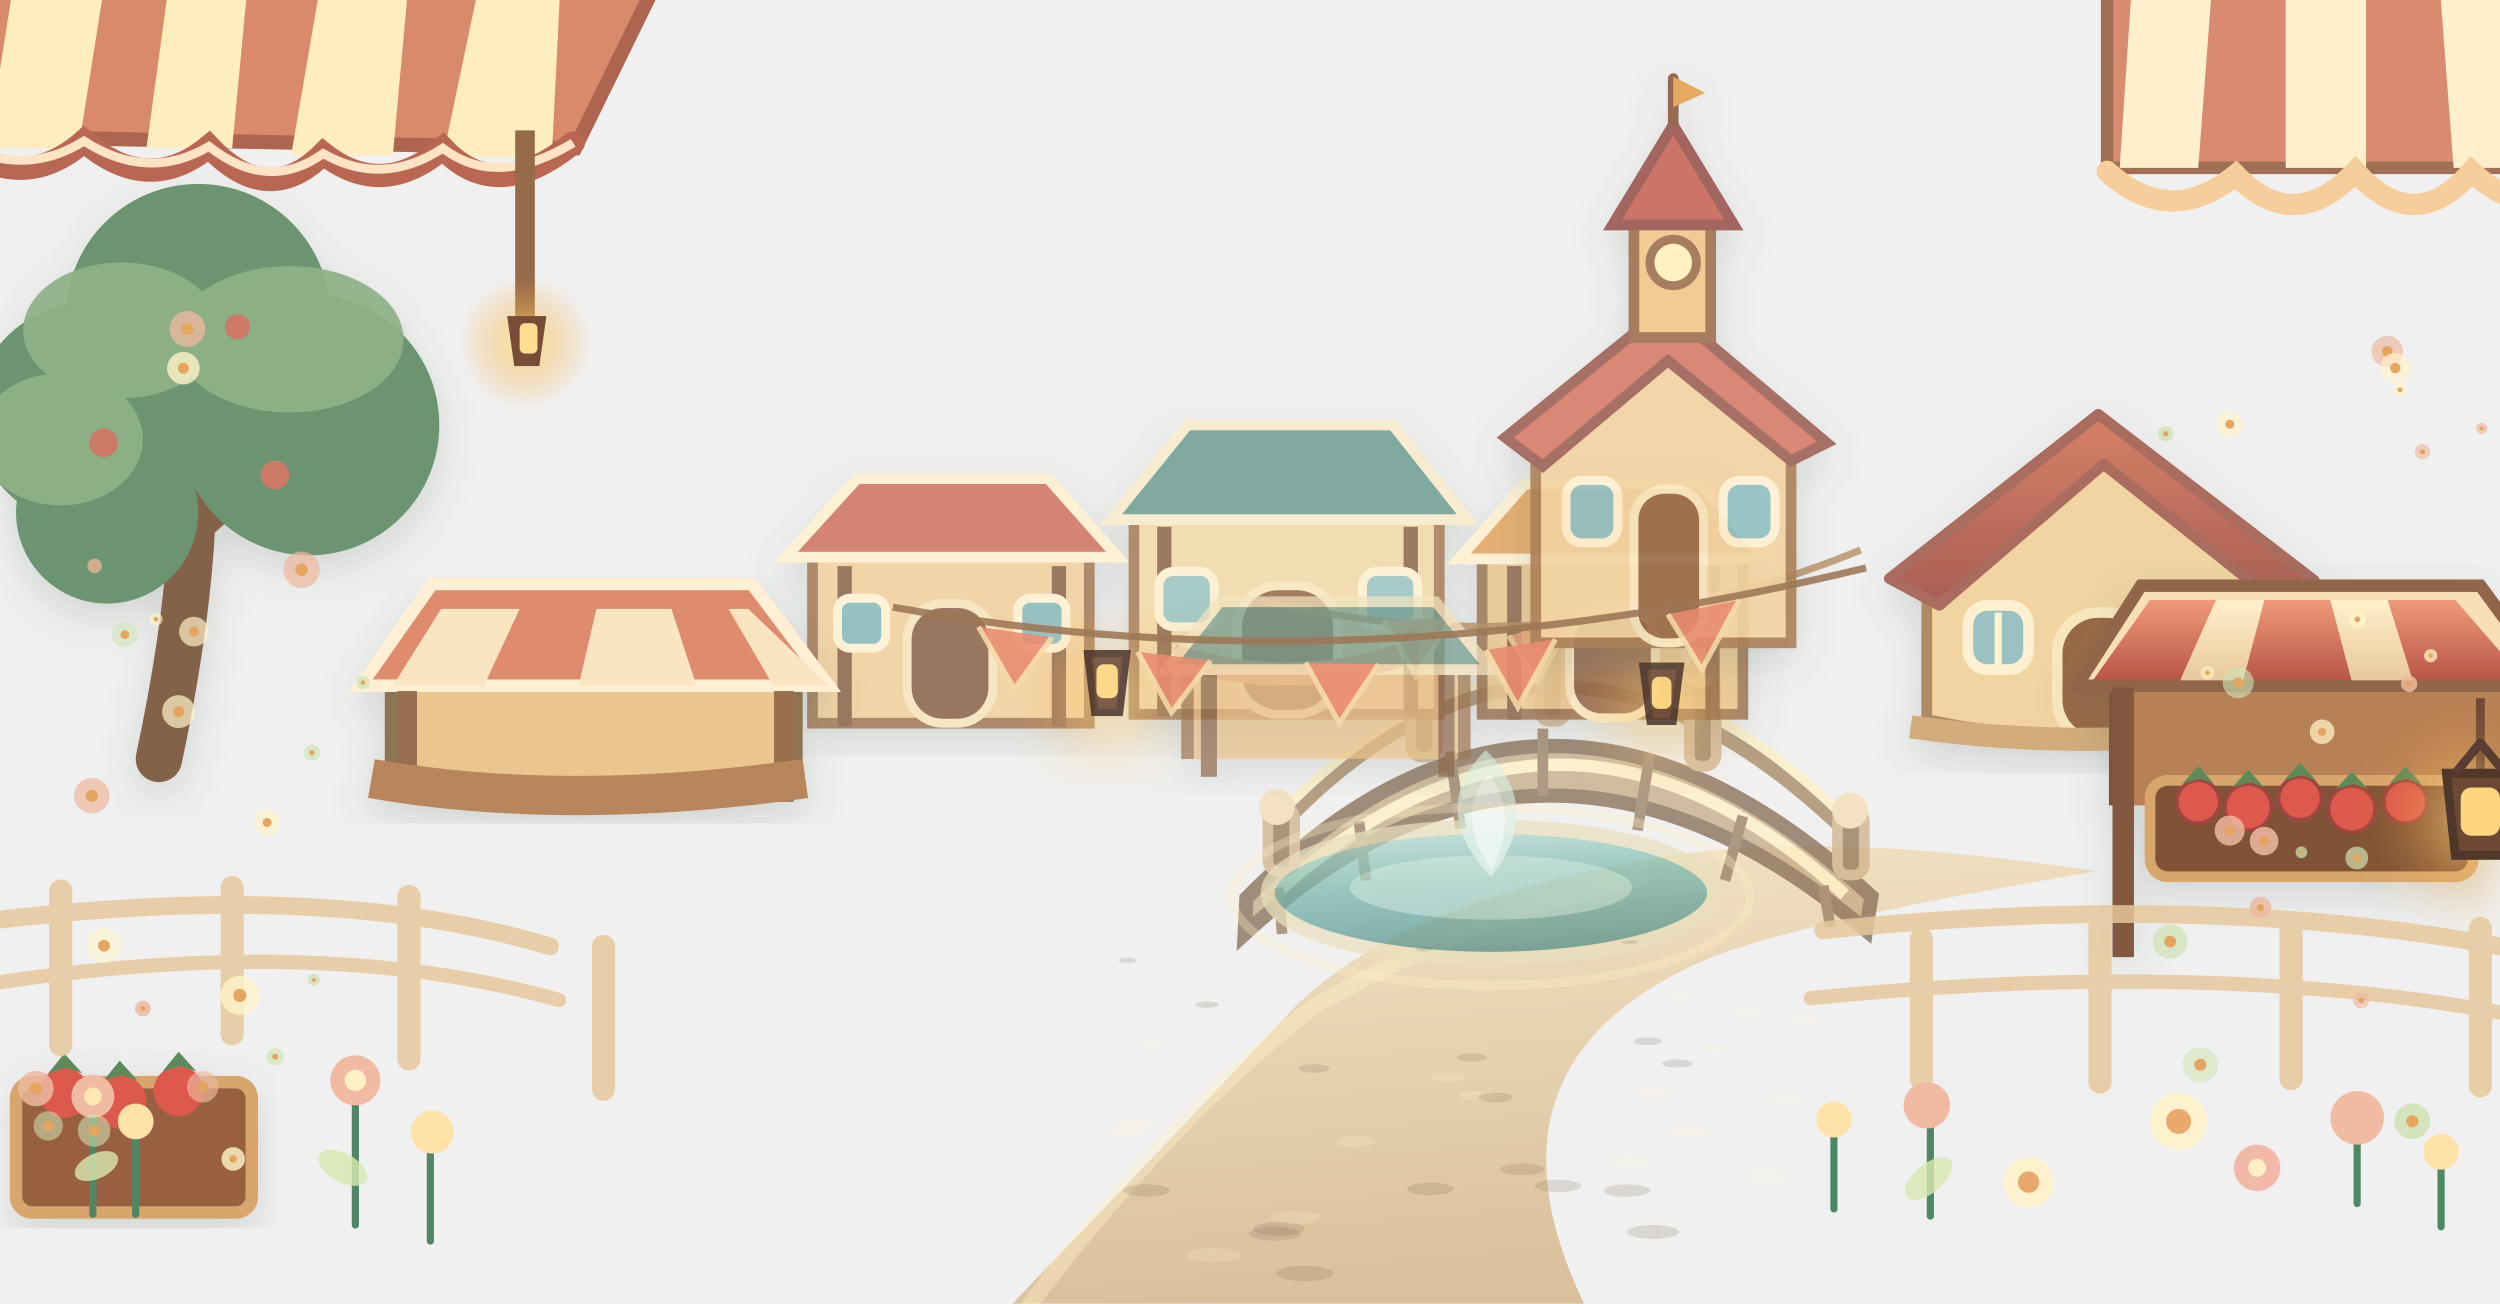
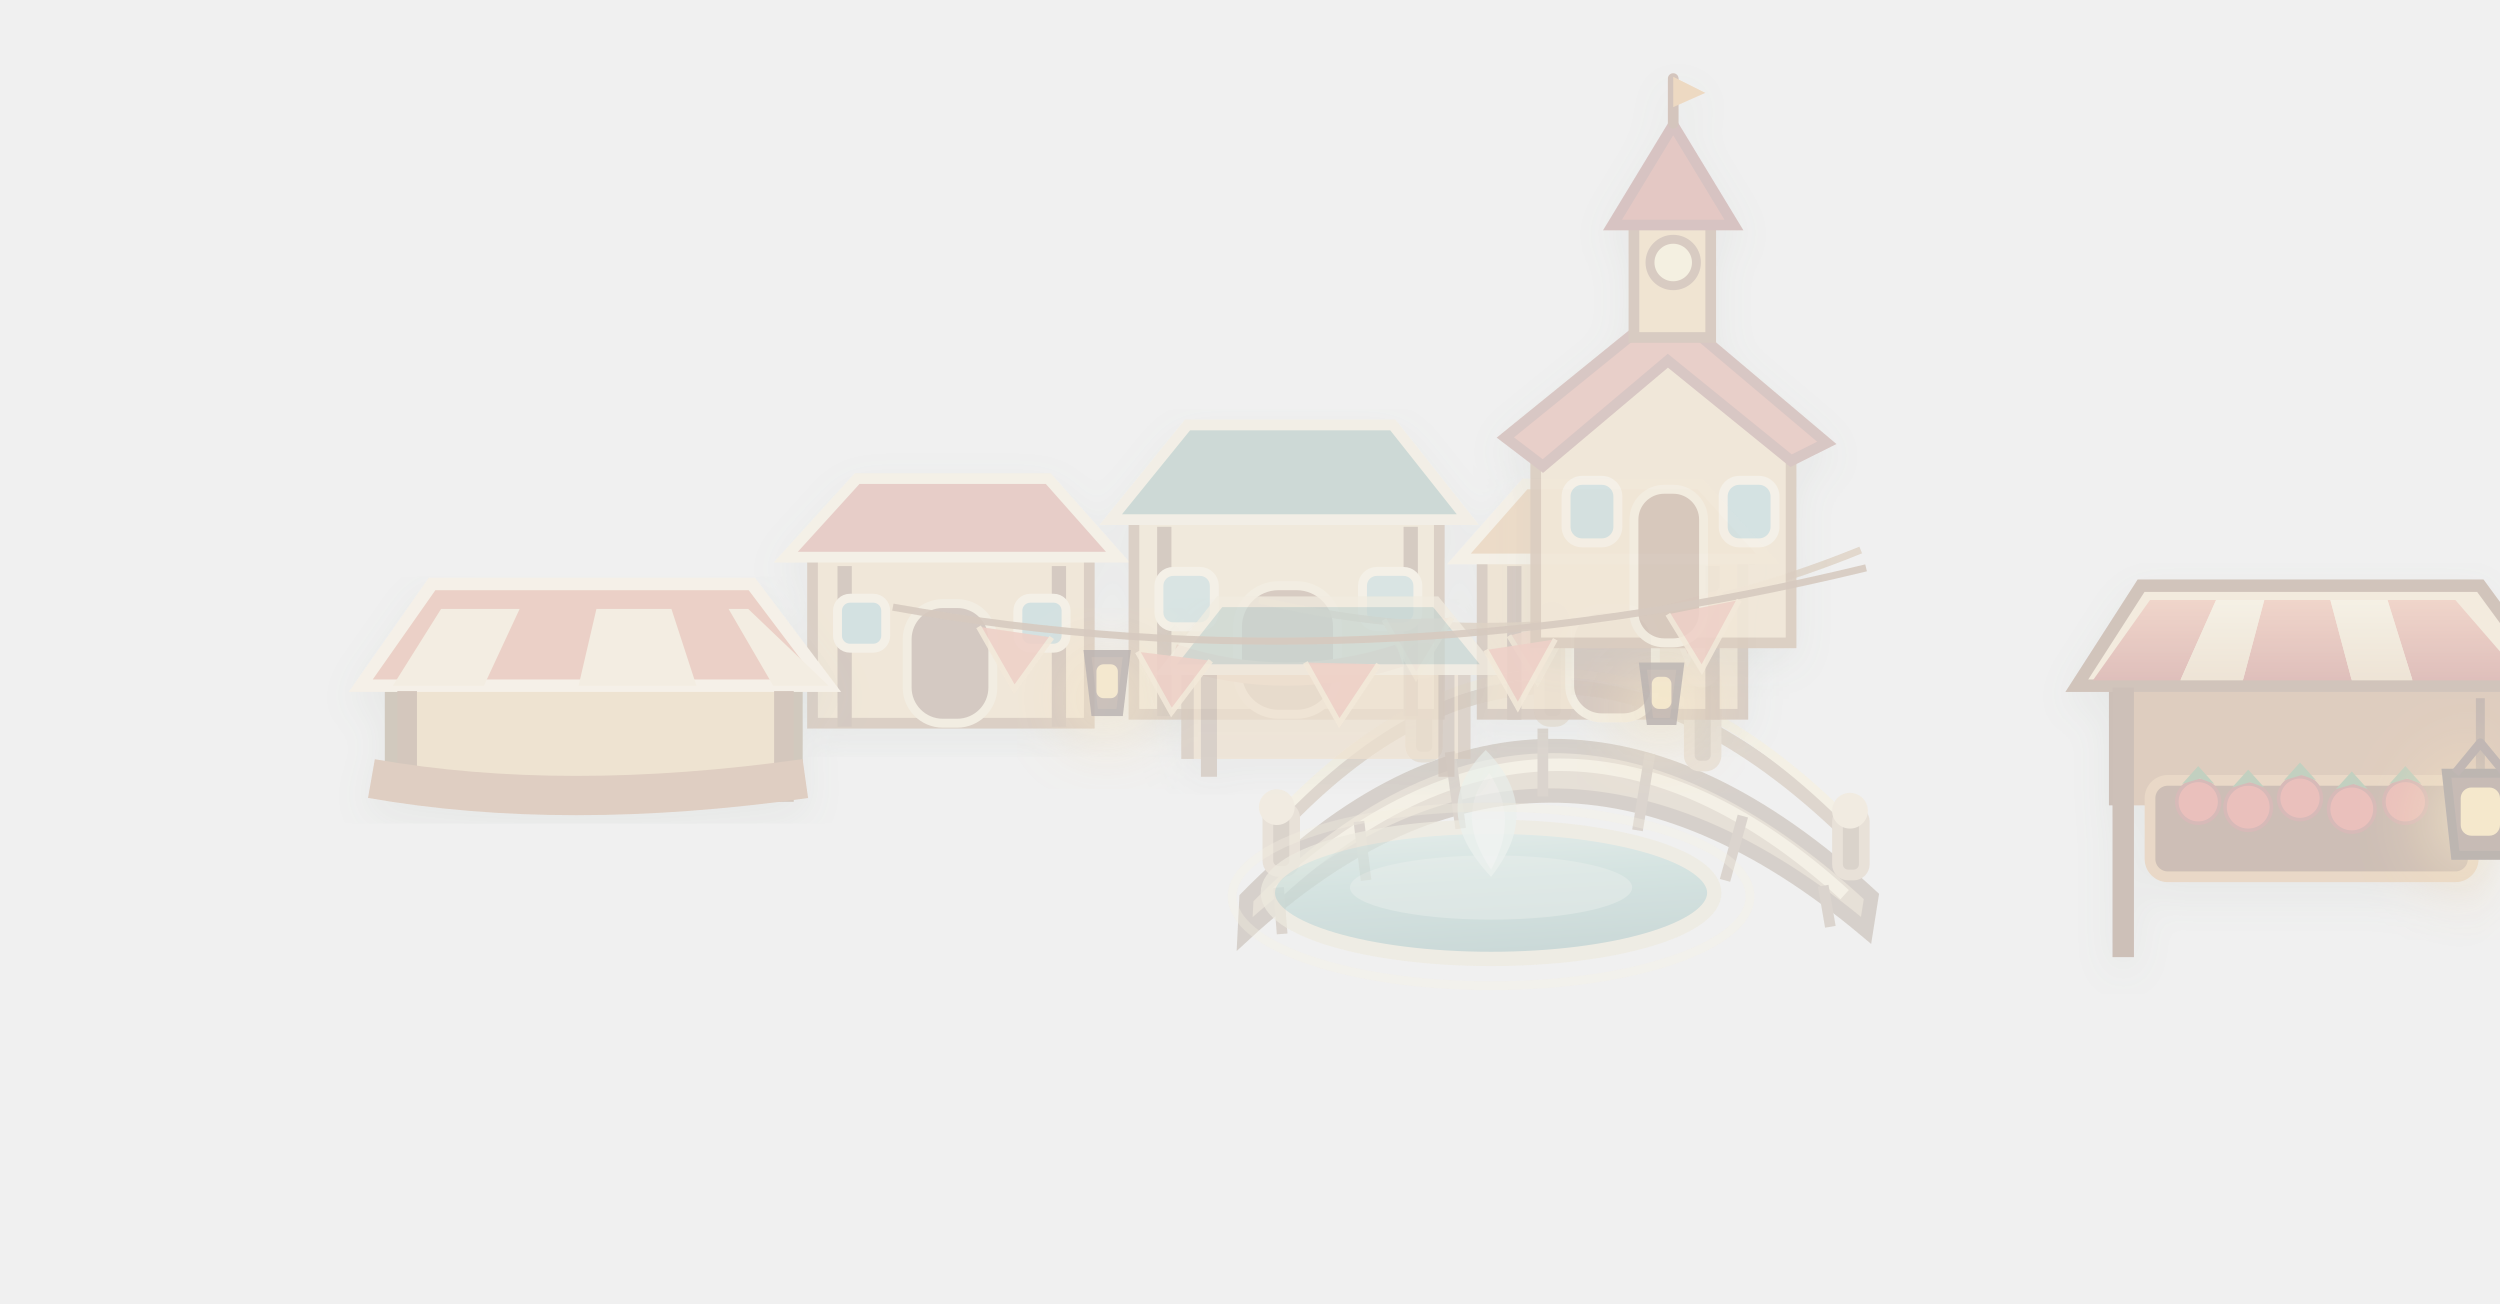
<svg xmlns="http://www.w3.org/2000/svg" viewBox="0 0 1400 730" role="img" data-scene-layer="market-overlay" aria-label="Lysere Tallenga-marked med bro, blomster, handelsboder og dybde">
  <defs>
    <linearGradient id="sky" x2=".2" y2="1">
      <stop stop-color="#86bddb" />
      <stop offset=".48" stop-color="#f6e8c9" />
      <stop offset="1" stop-color="#f5d4aa" />
    </linearGradient>
    <radialGradient id="sun">
      <stop stop-color="#fffaf0" stop-opacity=".94" />
      <stop offset=".37" stop-color="#fff2cf" stop-opacity=".65" />
      <stop offset="1" stop-color="#f7eac7" stop-opacity="0" />
    </radialGradient>
    <linearGradient id="hill1" x2=".6" y2="1">
      <stop stop-color="#a2bc96" />
      <stop offset="1" stop-color="#719c7c" />
    </linearGradient>
    <linearGradient id="hill2" x2=".9" y2="1">
      <stop stop-color="#94b18b" />
      <stop offset="1" stop-color="#638f78" />
    </linearGradient>
    <linearGradient id="grass" x2=".1" y2="1">
      <stop stop-color="#94bb85" />
      <stop offset=".5" stop-color="#75a078" />
      <stop offset="1" stop-color="#4f806e" />
    </linearGradient>
    <linearGradient id="path" x2=".2" y2="1">
      <stop stop-color="#f4ddae" />
      <stop offset="1" stop-color="#cda46b" />
    </linearGradient>
    <linearGradient id="roof" x2="0" y2="1">
      <stop stop-color="#d58167" />
      <stop offset="1" stop-color="#a95e53" />
    </linearGradient>
    <linearGradient id="wood" x2="0" y2="1">
      <stop stop-color="#d5ac74" />
      <stop offset="1" stop-color="#9e734b" />
    </linearGradient>
    <filter id="watercolor">
      <feGaussianBlur stdDeviation="3" />
    </filter>
    <filter id="shade">
      <feDropShadow dx="0" dy="8" stdDeviation="11" flood-color="#536b5b" flood-opacity=".20" />
    </filter>
    <pattern id="brush" width="110" height="93" patternUnits="userSpaceOnUse">
      <path d="M9 33l18-5 M71 61l16-9 M13 81l11 2 M96 18l9 3" stroke="#f9efd3" stroke-opacity=".20" stroke-linecap="round" stroke-width="4" />
    </pattern>
    <linearGradient id="awningRed" x2="0" y2="1">
      <stop stop-color="#ef9a78" />
      <stop offset="1" stop-color="#b95549" />
    </linearGradient>
    <linearGradient id="awningCream" x2="0" y2="1">
      <stop stop-color="#fff0cc" />
      <stop offset="1" stop-color="#e8c89c" />
    </linearGradient>
    <radialGradient id="lampGlow">
      <stop stop-color="#fff2a9" stop-opacity=".95" />
      <stop offset=".45" stop-color="#f9bd56" stop-opacity=".42" />
      <stop offset="1" stop-color="#f4a13a" stop-opacity="0" />
    </radialGradient>
    <linearGradient id="water" x2=".2" y2="1">
      <stop stop-color="#bfe2d6" />
      <stop offset=".48" stop-color="#78b7ad" />
      <stop offset="1" stop-color="#4f8d88" />
    </linearGradient>
    <filter id="softGlow">
      <feGaussianBlur stdDeviation="14" />
    </filter>
    <radialGradient id="premiumSun">
      <stop stop-color="#fff3c0" stop-opacity=".75" />
      <stop offset=".47" stop-color="#ffe5b2" stop-opacity=".22" />
      <stop offset="1" stop-color="#fce1b6" stop-opacity="0" />
    </radialGradient>
  </defs>
-   <path d="M567 730Q672 621 725 564Q784 506 919 482Q1014 463 1174 488Q1022 513 961 535Q821 592 887 730Z" fill="url(#path)" opacity=".64" />
-   <path d="M577 730Q654 628 735 564Q826 512 918 492" fill="none" stroke="#fff0c9" stroke-opacity=".4" stroke-width="9" stroke-linecap="round" />
-   <g transform="translate(715 331)" opacity=".76" aria-hidden="true">
-     <path d="M-17 172Q150 2 333 171L330 190Q149 38-18 192Z" fill="#c7ac87" stroke="#866d55" stroke-width="8" />
-     <path d="M0 169Q158 25 318 170" fill="none" stroke="#fff0c5" stroke-width="7" />
-     <path d="M1 166L3 192M46 129L50 162M97 90L103 133M149 77L149 115M209 91L202 134M261 126L251 162M306 165L310 188" stroke="#987e62" stroke-width="6" />
-     <path d="M0 134Q150 -27 318 134" fill="none" stroke="#a68663" stroke-width="8" />
-     <path d="M0 127Q154 -35 318 127" fill="none" stroke="#fff0c2" stroke-width="5" />
-     <g stroke="#d0b18d" stroke-width="6" fill="#967858">
-       <rect x="-5" y="121" width="15" height="36" rx="6" />
-       <rect x="75" y="40" width="15" height="53" rx="6" />
-       <rect x="147" y="16" width="15" height="57" rx="6" />
-       <rect x="231" y="45" width="15" height="53" rx="6" />
-       <rect x="314" y="123" width="15" height="36" rx="6" />
+   <g id="market-overlay-art" opacity=".32" aria-hidden="true" pointer-events="none">
+     <g transform="translate(715 331)" opacity=".76" aria-hidden="true">
+       <path d="M-17 172Q150 2 333 171L330 190Q149 38-18 192Z" fill="#c7ac87" stroke="#866d55" stroke-width="8" />
+       <path d="M0 169Q158 25 318 170" fill="none" stroke="#fff0c5" stroke-width="7" />
+       <path d="M1 166L3 192M46 129L50 162M97 90L103 133M149 77L149 115M209 91L202 134M261 126L251 162M306 165L310 188" stroke="#987e62" stroke-width="6" />
+       <path d="M0 134Q150 -27 318 134" fill="none" stroke="#a68663" stroke-width="8" />
+       <path d="M0 127Q154 -35 318 127" fill="none" stroke="#fff0c2" stroke-width="5" />
+       <g stroke="#d0b18d" stroke-width="6" fill="#967858">
+         <rect x="-5" y="121" width="15" height="36" rx="6" />
+         <rect x="75" y="40" width="15" height="53" rx="6" />
+         <rect x="147" y="16" width="15" height="57" rx="6" />
+         <rect x="231" y="45" width="15" height="53" rx="6" />
+         <rect x="314" y="123" width="15" height="36" rx="6" />
+       </g>
+       <g fill="#f5ddb3">
+         <circle cy="121" r="10" />
+         <circle cx="82" cy="39" r="10" />
+         <circle cx="154" cy="16" r="10" />
+         <circle cx="238" cy="44" r="10" />
+         <circle cx="321" cy="123" r="10" />
+       </g>
    </g>
-     <g fill="#f5ddb3">
-       <circle cy="121" r="10" />
-       <circle cx="82" cy="39" r="10" />
-       <circle cx="154" cy="16" r="10" />
-       <circle cx="238" cy="44" r="10" />
-       <circle cx="321" cy="123" r="10" />
+     <g opacity=".86" filter="url(#shade)">
+       <g transform="translate(455 250)">
+         <path d="M0 155V58H155V155Z" fill="#f1d09b" stroke="#a37855" stroke-width="6" />
+         <path d="M-15 62L25 18H132L171 62Z" fill="#cf735f" stroke="#fff0cf" stroke-width="6" />
+         <path d="M18 67v90m120-90v90" stroke="#8d6548" stroke-width="8" />
+         <rect x="53" y="88" width="48" height="67" rx="20" fill="#8a6348" stroke="#f7e5bd" stroke-width="5" />
+         <rect x="14" y="85" width="27" height="28" rx="7" fill="#88b9bc" stroke="#fff1d2" stroke-width="5" />
+         <rect x="115" y="85" width="27" height="28" rx="7" fill="#88b9bc" stroke="#fff1d2" stroke-width="5" />
+       </g>
+       <g transform="translate(635 224)">
+         <path d="M0 176V63H171V176Z" fill="#f2d9a7" stroke="#a47c59" stroke-width="6" />
+         <path d="M-13 67L30 14H145L187 67Z" fill="#6f9e92" stroke="#f8ebcb" stroke-width="6" />
+         <path d="M17 71v106m138-106v106" stroke="#8d674a" stroke-width="8" />
+         <rect x="58" y="104" width="56" height="72" rx="23" fill="#966849" stroke="#f8e7bf" stroke-width="5" />
+         <rect x="14" y="96" width="31" height="31" rx="8" fill="#9bc5c2" stroke="#fff1d1" stroke-width="5" />
+         <rect x="128" y="96" width="31" height="31" rx="8" fill="#9bc5c2" stroke="#fff1d1" stroke-width="5" />
+         <path d="M22 143Q85 164 149 143" fill="none" stroke="#df9f75" stroke-width="13" />
+       </g>
+       <g transform="translate(830 255)">
+         <path d="M0 145V55H146V145Z" fill="#eac690" stroke="#9c7552" stroke-width="6" />
+         <path d="M-13 58L24 16H122L160 58Z" fill="#e2a55f" stroke="#fff0d0" stroke-width="6" />
+         <path d="M18 62v86m111-86v86" stroke="#8d6648" stroke-width="8" />
+         <rect x="49" y="86" width="48" height="61" rx="18" fill="#8e6347" stroke="#f7e5bd" stroke-width="5" />
+       </g>
+     </g>
+     <g opacity=".88">
+       <circle cx="620" cy="391" r="42" fill="url(#lampGlow)" filter="url(#softGlow)" />
+       <path d="M609 366h22l-4 33h-14Z" fill="#6d4935" stroke="#4f372c" stroke-width="4" />
+       <rect x="614" y="372" width="12" height="19" rx="4" fill="#ffd67d" />
+       <circle cx="930" cy="397" r="39" fill="url(#lampGlow)" filter="url(#softGlow)" />
+       <path d="M920 373h21l-4 31h-13Z" fill="#6d4935" stroke="#4f372c" stroke-width="4" />
+       <rect x="925" y="379" width="11" height="18" rx="4" fill="#ffd67d" />
+     </g>
+     <g transform="translate(795 310)" opacity=".82">
+       <path d="M-90 26Q80 66 247 -2" fill="none" stroke="#b79166" stroke-width="4" />
+       <path d="M-20 37l18 32 20-33M50 46l16 26 19-35M137 29l13 31 19-40" fill="#e6a57d" stroke="#f3d4a2" stroke-width="3" />
+     </g>
+     <g transform="translate(220 345)" filter="url(#shade)">
+       <path d="M0 95V35H225V95" fill="#eac68e" stroke="#8d7452" stroke-width="9" />
+       <path d="M-18 39L22 -18L201 -18L244 39Z" fill="#de8c6d" stroke="#fff0d5" stroke-width="7" />
+       <path d="M0 39L27 -4H71L51 39Z M104 39L114 -4H156L170 39Z M213 39L188 -4H199L244 39Z" fill="#fae5c2" />
+       <path d="M8 42v62m211-62v62" stroke="#986e50" stroke-width="11" />
+       <path d="M-12 91Q96 110 231 91" fill="none" stroke="#b9855d" stroke-width="22" />
+     </g>
+     <g transform="translate(860 105)" filter="url(#shade)" opacity=".9">
+       <path d="M0 255V135L74 84L143 137V255Z" fill="#f2d3a2" stroke="#aa8058" stroke-width="6" />
+       <path d="M-17 140L73 67L163 143L143 153L74 97L4 156Z" fill="#d67b68" stroke="#9f6257" stroke-width="6" />
+       <rect x="55" y="169" width="39" height="86" rx="17" fill="#986946" stroke="#f7e7c2" stroke-width="5" />
+       <rect x="17" y="164" width="29" height="35" rx="9" fill="#8ebfc1" stroke="#fff1d4" stroke-width="5" />
+       <rect x="105" y="164" width="29" height="35" rx="9" fill="#8ebfc1" stroke="#fff1d4" stroke-width="5" />
+       <path d="M55 84V18L77 -22L98 18V84Z" fill="#f0c789" stroke="#9e704f" stroke-width="6" />
+       <path d="M43 21L77 -35L111 21Z" fill="#c86659" stroke="#99554f" stroke-width="6" />
+       <circle cx="77" cy="42" r="13" fill="#fff1bd" stroke="#9e704f" stroke-width="5" />
+       <path d="M77 -36v-25" stroke="#8e5a41" stroke-width="6" stroke-linecap="round" />
+       <path d="M77 -62l18 9-18 8Z" fill="#e5a04f" />
+     </g>
+     <g transform="translate(665 345)" opacity=".72" filter="url(#shade)">
+       <path d="M0 80V28h155v52" fill="#e8bf89" stroke="#9b7551" stroke-width="7" />
+       <path d="M-12 30L18 -8h121l31 38Z" fill="#6f9a8d" stroke="#f3e2bd" stroke-width="6" />
+       <path d="M12 33v57m133-57v57" stroke="#8c6648" stroke-width="9" />
+     </g>
+     <g opacity=".72">
+       <ellipse cx="835" cy="500" rx="125" ry="37" fill="url(#water)" stroke="#e9dfbc" stroke-width="8" />
+       <ellipse cx="835" cy="497" rx="79" ry="18" fill="#d9eee2" opacity=".45" />
+       <path d="M835 491Q799 453 832 420Q865 453 835 491Z" fill="#d8f2e6" opacity=".82" />
+       <path d="M835 487Q814 456 834 433Q851 458 835 487Z" fill="#ffffff" opacity=".55" />
+       <ellipse cx="835" cy="502" rx="145" ry="50" fill="none" stroke="#fff0c6" stroke-width="5" opacity=".45" />
+     </g>
+     <g opacity=".88">
+       <path d="M500 340Q760 387 1045 318" fill="none" stroke="#9d7655" stroke-width="4" />
+       <path d="M548 351l20 35 21-29M637 365l19 34 22-29M731 371l19 34 22-33M832 364l18 32 21-38M934 344l19 31 21-39" fill="#e98b6f" stroke="#f7d8a8" stroke-width="3" />
+     </g>
+     <g transform="translate(1160 333)" filter="url(#shade)">
+       <path d="M26 118V42H246V118" fill="#b88155" stroke="#7d553d" stroke-width="10" />
+       <path d="M3 51L39 -5H229L270 51Z" fill="#f8dfb7" stroke="#8f664a" stroke-width="7" />
+       <path d="M12 48L44 3H81L61 48Z M96 48L108 3H145L157 48Z M191 48L177 3H215L254 48Z" fill="url(#awningRed)" />
+       <path d="M61 48L81 3H108L96 48Z M157 48L145 3H177L191 48Z" fill="url(#awningCream)" />
+       <path d="M29 52v151m218-151v151" stroke="#82583f" stroke-width="12" />
+       <rect x="44" y="104" width="181" height="54" rx="10" fill="#805337" stroke="#d8a56d" stroke-width="6" />
+       <g fill="#dd594d" stroke="#9f443f" stroke-width="2">
+         <circle cx="71" cy="116" r="12" />
+         <circle cx="99" cy="119" r="13" />
+         <circle cx="128" cy="114" r="12" />
+         <circle cx="157" cy="120" r="13" />
+         <circle cx="187" cy="116" r="12" />
+       </g>
+       <g fill="#5d8b58">
+         <path d="M62 106l9-10 9 10-8-3Z" />
+         <path d="M90 108l9-10 9 10-8-3Z" />
+         <path d="M119 104l9-10 9 10-8-3Z" />
+         <path d="M148 109l9-10 9 10-8-3Z" />
+         <path d="M178 106l9-10 9 10-8-3Z" />
+       </g>
+       <path d="M229 58v54" stroke="#6e4936" stroke-width="5" />
+       <circle cx="229" cy="126" r="56" fill="url(#lampGlow)" filter="url(#softGlow)" />
+       <path d="M210 100h38l-5 46h-28Z" fill="#6d4935" stroke="#4f372c" stroke-width="5" />
+       <rect x="218" y="108" width="22" height="27" rx="6" fill="#ffd67d" />
+       <path d="M215 100l14-17 14 17" fill="none" stroke="#5a3e30" stroke-width="5" stroke-linejoin="round" />
    </g>
  </g>
-   <g filter="url(#shade)">
-     <path d="M89 425Q117 294 104 213" stroke="#84624a" stroke-width="26" stroke-linecap="round" fill="none" />
-     <path d="M101 314Q53 280 41 244M109 298Q165 251 170 225" stroke="#84624a" stroke-width="15" stroke-linecap="round" fill="none" />
-     <g fill="#6c9470">
-       <circle cx="48" cy="232" r="62" />
-       <circle cx="111" cy="177" r="74" />
-       <circle cx="173" cy="238" r="73" />
-       <circle cx="60" cy="287" r="51" />
-     </g>
-     <g fill="#8fb187" opacity=".93">
-       <ellipse cx="68" cy="185" rx="55" ry="38" />
-       <ellipse cx="162" cy="190" rx="64" ry="41" />
-       <ellipse cx="34" cy="246" rx="46" ry="37" />
-     </g>
-     <g fill="#cc7966">
-       <circle cx="58" cy="248" r="8" />
-       <circle cx="154" cy="266" r="8" />
-       <circle cx="133" cy="183" r="7" />
-     </g>
-   </g>
-   <g filter="url(#shade)" transform="translate(1074 263)">
-     <path d="M5 140V50L104 -10L200 56V143Q113 162 5 140Z" fill="#f1d4a1" stroke="#ae8b62" stroke-width="6" />
-     <path d="M-16 61L101 -31L222 62L198 72L104 -3L12 76Z" fill="url(#roof)" stroke="#a96c5e" stroke-width="6" stroke-linejoin="round" />
-     <rect x="78" y="80" width="51" height="72" rx="23" fill="#986946" stroke="#f8e8c0" stroke-width="6" />
-     <rect x="28" y="76" width="34" height="36" rx="11" fill="#9bc1c2" stroke="#fff0d2" stroke-width="6" />
-     <rect x="147" y="76" width="34" height="36" rx="11" fill="#9bc1c2" stroke="#fff0d2" stroke-width="6" />
-     <path d="M45 80v32m119-32v32" stroke="#fff1cd" stroke-width="4" />
-     <path d="M-4 144Q98 159 211 142" fill="none" stroke="#d2ac7a" stroke-width="13" />
-   </g>
-   <g opacity=".86" filter="url(#shade)">
-     <g transform="translate(455 250)">
-       <path d="M0 155V58H155V155Z" fill="#f1d09b" stroke="#a37855" stroke-width="6" />
-       <path d="M-15 62L25 18H132L171 62Z" fill="#cf735f" stroke="#fff0cf" stroke-width="6" />
-       <path d="M18 67v90m120-90v90" stroke="#8d6548" stroke-width="8" />
-       <rect x="53" y="88" width="48" height="67" rx="20" fill="#8a6348" stroke="#f7e5bd" stroke-width="5" />
-       <rect x="14" y="85" width="27" height="28" rx="7" fill="#88b9bc" stroke="#fff1d2" stroke-width="5" />
-       <rect x="115" y="85" width="27" height="28" rx="7" fill="#88b9bc" stroke="#fff1d2" stroke-width="5" />
-     </g>
-     <g transform="translate(635 224)">
-       <path d="M0 176V63H171V176Z" fill="#f2d9a7" stroke="#a47c59" stroke-width="6" />
-       <path d="M-13 67L30 14H145L187 67Z" fill="#6f9e92" stroke="#f8ebcb" stroke-width="6" />
-       <path d="M17 71v106m138-106v106" stroke="#8d674a" stroke-width="8" />
-       <rect x="58" y="104" width="56" height="72" rx="23" fill="#966849" stroke="#f8e7bf" stroke-width="5" />
-       <rect x="14" y="96" width="31" height="31" rx="8" fill="#9bc5c2" stroke="#fff1d1" stroke-width="5" />
-       <rect x="128" y="96" width="31" height="31" rx="8" fill="#9bc5c2" stroke="#fff1d1" stroke-width="5" />
-       <path d="M22 143Q85 164 149 143" fill="none" stroke="#df9f75" stroke-width="13" />
-     </g>
-     <g transform="translate(830 255)">
-       <path d="M0 145V55H146V145Z" fill="#eac690" stroke="#9c7552" stroke-width="6" />
-       <path d="M-13 58L24 16H122L160 58Z" fill="#e2a55f" stroke="#fff0d0" stroke-width="6" />
-       <path d="M18 62v86m111-86v86" stroke="#8d6648" stroke-width="8" />
-       <rect x="49" y="86" width="48" height="61" rx="18" fill="#8e6347" stroke="#f7e5bd" stroke-width="5" />
-     </g>
-   </g>
-   <g opacity=".88">
-     <circle cx="620" cy="391" r="42" fill="url(#lampGlow)" filter="url(#softGlow)" />
-     <path d="M609 366h22l-4 33h-14Z" fill="#6d4935" stroke="#4f372c" stroke-width="4" />
-     <rect x="614" y="372" width="12" height="19" rx="4" fill="#ffd67d" />
-     <circle cx="930" cy="397" r="39" fill="url(#lampGlow)" filter="url(#softGlow)" />
-     <path d="M920 373h21l-4 31h-13Z" fill="#6d4935" stroke="#4f372c" stroke-width="4" />
-     <rect x="925" y="379" width="11" height="18" rx="4" fill="#ffd67d" />
-   </g>
-   <g transform="translate(795 310)" opacity=".82">
-     <path d="M-90 26Q80 66 247 -2" fill="none" stroke="#b79166" stroke-width="4" />
-     <path d="M-20 37l18 32 20-33M50 46l16 26 19-35M137 29l13 31 19-40" fill="#e6a57d" stroke="#f3d4a2" stroke-width="3" />
-   </g>
-   <g transform="translate(220 345)" filter="url(#shade)">
-     <path d="M0 95V35H225V95" fill="#eac68e" stroke="#8d7452" stroke-width="9" />
-     <path d="M-18 39L22 -18L201 -18L244 39Z" fill="#de8c6d" stroke="#fff0d5" stroke-width="7" />
-     <path d="M0 39L27 -4H71L51 39Z M104 39L114 -4H156L170 39Z M213 39L188 -4H199L244 39Z" fill="#fae5c2" />
-     <path d="M8 42v62m211-62v62" stroke="#986e50" stroke-width="11" />
-     <path d="M-12 91Q96 110 231 91" fill="none" stroke="#b9855d" stroke-width="22" />
-   </g>
-   <g transform="translate(860 105)" filter="url(#shade)" opacity=".9">
-     <path d="M0 255V135L74 84L143 137V255Z" fill="#f2d3a2" stroke="#aa8058" stroke-width="6" />
-     <path d="M-17 140L73 67L163 143L143 153L74 97L4 156Z" fill="#d67b68" stroke="#9f6257" stroke-width="6" />
-     <rect x="55" y="169" width="39" height="86" rx="17" fill="#986946" stroke="#f7e7c2" stroke-width="5" />
-     <rect x="17" y="164" width="29" height="35" rx="9" fill="#8ebfc1" stroke="#fff1d4" stroke-width="5" />
-     <rect x="105" y="164" width="29" height="35" rx="9" fill="#8ebfc1" stroke="#fff1d4" stroke-width="5" />
-     <path d="M55 84V18L77 -22L98 18V84Z" fill="#f0c789" stroke="#9e704f" stroke-width="6" />
-     <path d="M43 21L77 -35L111 21Z" fill="#c86659" stroke="#99554f" stroke-width="6" />
-     <circle cx="77" cy="42" r="13" fill="#fff1bd" stroke="#9e704f" stroke-width="5" />
-     <path d="M77 -36v-25" stroke="#8e5a41" stroke-width="6" stroke-linecap="round" />
-     <path d="M77 -62l18 9-18 8Z" fill="#e5a04f" />
-   </g>
-   <g transform="translate(665 345)" opacity=".72" filter="url(#shade)">
-     <path d="M0 80V28h155v52" fill="#e8bf89" stroke="#9b7551" stroke-width="7" />
-     <path d="M-12 30L18 -8h121l31 38Z" fill="#6f9a8d" stroke="#f3e2bd" stroke-width="6" />
-     <path d="M12 33v57m133-57v57" stroke="#8c6648" stroke-width="9" />
-   </g>
-   <g opacity=".72">
-     <ellipse cx="835" cy="500" rx="125" ry="37" fill="url(#water)" stroke="#e9dfbc" stroke-width="8" />
-     <ellipse cx="835" cy="497" rx="79" ry="18" fill="#d9eee2" opacity=".45" />
-     <path d="M835 491Q799 453 832 420Q865 453 835 491Z" fill="#d8f2e6" opacity=".82" />
-     <path d="M835 487Q814 456 834 433Q851 458 835 487Z" fill="#ffffff" opacity=".55" />
-     <ellipse cx="835" cy="502" rx="145" ry="50" fill="none" stroke="#fff0c6" stroke-width="5" opacity=".45" />
-   </g>
-   <g opacity=".88">
-     <path d="M500 340Q760 387 1045 318" fill="none" stroke="#9d7655" stroke-width="4" />
-     <path d="M548 351l20 35 21-29M637 365l19 34 22-29M731 371l19 34 22-33M832 364l18 32 21-38M934 344l19 31 21-39" fill="#e98b6f" stroke="#f7d8a8" stroke-width="3" />
-   </g>
-   <g transform="translate(1160 333)" filter="url(#shade)">
-     <path d="M26 118V42H246V118" fill="#b88155" stroke="#7d553d" stroke-width="10" />
-     <path d="M3 51L39 -5H229L270 51Z" fill="#f8dfb7" stroke="#8f664a" stroke-width="7" />
-     <path d="M12 48L44 3H81L61 48Z M96 48L108 3H145L157 48Z M191 48L177 3H215L254 48Z" fill="url(#awningRed)" />
-     <path d="M61 48L81 3H108L96 48Z M157 48L145 3H177L191 48Z" fill="url(#awningCream)" />
-     <path d="M29 52v151m218-151v151" stroke="#82583f" stroke-width="12" />
-     <rect x="44" y="104" width="181" height="54" rx="10" fill="#805337" stroke="#d8a56d" stroke-width="6" />
-     <g fill="#dd594d" stroke="#9f443f" stroke-width="2">
-       <circle cx="71" cy="116" r="12" />
-       <circle cx="99" cy="119" r="13" />
-       <circle cx="128" cy="114" r="12" />
-       <circle cx="157" cy="120" r="13" />
-       <circle cx="187" cy="116" r="12" />
-     </g>
-     <g fill="#5d8b58">
-       <path d="M62 106l9-10 9 10-8-3Z" />
-       <path d="M90 108l9-10 9 10-8-3Z" />
-       <path d="M119 104l9-10 9 10-8-3Z" />
-       <path d="M148 109l9-10 9 10-8-3Z" />
-       <path d="M178 106l9-10 9 10-8-3Z" />
-     </g>
-     <path d="M229 58v54" stroke="#6e4936" stroke-width="5" />
-     <circle cx="229" cy="126" r="56" fill="url(#lampGlow)" filter="url(#softGlow)" />
-     <path d="M210 100h38l-5 46h-28Z" fill="#6d4935" stroke="#4f372c" stroke-width="5" />
-     <rect x="218" y="108" width="22" height="27" rx="6" fill="#ffd67d" />
-     <path d="M215 100l14-17 14 17" fill="none" stroke="#5a3e30" stroke-width="5" stroke-linejoin="round" />
-   </g>
-   <g transform="translate(9 563)" filter="url(#shade)">
-     <rect x="0" y="43" width="132" height="73" rx="9" fill="#98603f" stroke="#d8a56d" stroke-width="7" />
-     <g fill="#dd594d">
-       <circle cx="27" cy="49" r="14" />
-       <circle cx="58" cy="54" r="15" />
-       <circle cx="91" cy="48" r="14" />
-     </g>
-     <g fill="#5c8a5a">
-       <path d="M18 38l9-11 10 11-9-3Z" />
-       <path d="M49 42l9-11 10 11-9-3Z" />
-       <path d="M82 37l9-11 10 11-9-3Z" />
-     </g>
-   </g>
-   <g opacity=".9">
-     <circle cx="1220" cy="628" r="16" fill="#fff1ca" />
-     <circle cx="1220" cy="628" r="7" fill="#e8a15d" />
-     <circle cx="1264" cy="654" r="13" fill="#f3b3a0" />
-     <circle cx="1264" cy="654" r="5" fill="#fff0bf" />
-     <circle cx="1136" cy="662" r="14" fill="#fff1ca" />
-     <circle cx="1136" cy="662" r="6" fill="#e8a15d" />
-   </g>
-   <g stroke="#e7c89a" fill="none" stroke-linecap="round" opacity=".83">
-     <path d="M0 515Q186 493 308 530M1021 521Q1233 499 1400 530" stroke-width="10" />
-     <path d="M0 550Q182 523 313 560M1014 559Q1233 537 1400 567" stroke-width="8" />
-     <path d="M34 499v86m96-88v82m99-77v91m109-63v80m738-84v78m100-88v90m107-87v85m106-84v88" stroke-width="13" />
-   </g>
-   <g stroke="#4d8764" stroke-width="4" stroke-linecap="round">
-     <path d="M52 680v-65m24 65v-50m123 56v-75m42 84v-57m786 39v-50m54 54v-60m239 53v-51m47 64v-42" />
-   </g>
-   <g fill="#f1baa3">
-     <circle cx="52" cy="614" r="12" />
-     <circle cx="52" cy="614" r="5" fill="#ffe7b0" />
-     <circle cx="199" cy="605" r="14" />
-     <circle cx="199" cy="605" r="6" fill="#fff0c6" />
-     <circle cx="1079" cy="619" r="13" />
-     <circle cx="1320" cy="626" r="15" />
-   </g>
-   <g fill="#ffe2a8">
-     <circle cx="76" cy="628" r="10" />
-     <circle cx="242" cy="634" r="12" />
-     <circle cx="1027" cy="627" r="10" />
-     <circle cx="1367" cy="645" r="10" />
-   </g>
-   <g fill="#dae8b2" opacity=".8">
-     <ellipse cx="54" cy="653" rx="13" ry="7" transform="rotate(-25 54 653)" />
-     <ellipse cx="192" cy="654" rx="15" ry="8" transform="rotate(29 192 654)" />
-     <ellipse cx="1080" cy="660" rx="16" ry="8" transform="rotate(-40 1080 660)" />
-   </g>
-   <g opacity=".94" pointer-events="none">
-     <path d="M-34 -15H370L322 83L-30 76Z" fill="#d88463" stroke="#a95c46" stroke-width="8" />
-     <path d="M8 -12H59L44 83H-7ZM95 -12H139L130 83H82ZM180 -12H229L220 87H163ZM269 -12H314L309 88H248Z" fill="#ffedbb" />
-     <path d="M-28 78Q12 110 47 79Q83 110 117 82Q150 117 181 86Q214 112 248 83Q278 115 321 80" fill="none" stroke="#b65f48" stroke-width="13" stroke-linecap="round" />
-     <path d="M-28 78Q12 101 47 79Q83 102 117 82Q150 108 181 86Q214 105 248 83Q278 106 321 80" fill="none" stroke="#ffe2c1" stroke-width="5" />
-     <path d="M294 73V203" stroke="#91633f" stroke-width="11" />
-     <circle cx="294" cy="192" r="37" fill="url(#lampGlow)" />
-     <path d="M284 177h22l-4 28h-14Z" fill="#70432c" />
-     <rect x="291" y="181" width="10" height="17" rx="3" fill="#ffdd89" />
-   </g>
-   <g transform="translate(1180 -13)" opacity=".9" pointer-events="none">
-     <path d="M0 0h290v107H0Z" fill="#d57f5f" stroke="#986044" stroke-width="7" />
-     <path d="M14 2h45L51 107H7ZM100 2h45v105h-45ZM186 2h45l8 105h-45ZM269 2h40v105h-40Z" fill="#fff0c9" />
-     <path d="M0 109Q35 141 72 111Q105 145 139 109Q172 146 204 109Q243 145 286 111" fill="none" stroke="#f6ca91" stroke-width="12" stroke-linecap="round" />
-   </g>
-   <g aria-hidden="true" pointer-events="none">
-     <circle cx="58.2" cy="529.6" r="9.7" fill="#fff4c8" opacity="0.58" />
-     <circle cx="58.2" cy="529.6" r="3.3" fill="#e6a55f" />
-     <circle cx="1336.9" cy="196.8" r="8.8" fill="#edb9a0" opacity="0.70" />
-     <circle cx="1336.9" cy="196.8" r="3.0" fill="#e6a55f" />
-     <circle cx="175.8" cy="548.7" r="3.3" fill="#cfe2b4" opacity="0.79" />
-     <circle cx="175.8" cy="548.7" r="1.1" fill="#e6a55f" />
-     <circle cx="1341.4" cy="206.1" r="8.5" fill="#fff4c8" opacity="0.63" />
-     <circle cx="1341.4" cy="206.1" r="2.9" fill="#e6a55f" />
-     <circle cx="113.5" cy="608.6" r="8.8" fill="#edb9a0" opacity="0.66" />
-     <circle cx="113.5" cy="608.6" r="3.0" fill="#e6a55f" />
-     <circle cx="1350.9" cy="627.9" r="10.0" fill="#cfe2b4" opacity="0.85" />
-     <circle cx="1350.9" cy="627.9" r="3.4" fill="#e6a55f" />
-     <circle cx="102.7" cy="206.2" r="9.1" fill="#fff4c8" opacity="0.79" />
-     <circle cx="102.7" cy="206.2" r="3.1" fill="#e6a55f" />
-     <circle cx="1248.6" cy="465.1" r="8.4" fill="#edb9a0" opacity="0.84" />
-     <circle cx="1248.6" cy="465.1" r="2.8" fill="#e6a55f" />
-     <circle cx="203.3" cy="382.3" r="3.7" fill="#cfe2b4" opacity="0.77" />
-     <circle cx="203.3" cy="382.3" r="1.3" fill="#e6a55f" />
-     <circle cx="1236.2" cy="376.8" r="3.9" fill="#fff4c8" opacity="0.60" />
-     <circle cx="1236.2" cy="376.8" r="1.3" fill="#e6a55f" />
-     <circle cx="20.1" cy="609.6" r="9.9" fill="#edb9a0" opacity="0.85" />
-     <circle cx="20.1" cy="609.6" r="3.4" fill="#e6a55f" />
-     <circle cx="1212.8" cy="242.9" r="4.4" fill="#cfe2b4" opacity="0.75" />
-     <circle cx="1212.8" cy="242.9" r="1.5" fill="#e6a55f" />
-     <circle cx="130.6" cy="649.0" r="6.6" fill="#fff4c8" opacity="0.81" />
-     <circle cx="130.6" cy="649.0" r="2.2" fill="#e6a55f" />
-     <circle cx="1356.6" cy="253.0" r="4.3" fill="#edb9a0" opacity="0.63" />
-     <circle cx="1356.6" cy="253.0" r="1.5" fill="#e6a55f" />
-     <circle cx="27.0" cy="630.5" r="8.2" fill="#cfe2b4" opacity="0.56" />
-     <circle cx="27.0" cy="630.5" r="2.8" fill="#e6a55f" />
-     <circle cx="1344.0" cy="218.3" r="4.0" fill="#fff4c8" opacity="0.67" />
-     <circle cx="1344.0" cy="218.3" r="1.4" fill="#e6a55f" />
-     <circle cx="168.9" cy="319.1" r="10.2" fill="#edb9a0" opacity="0.71" />
-     <circle cx="168.9" cy="319.1" r="3.5" fill="#e6a55f" />
-     <circle cx="1319.8" cy="480.5" r="6.4" fill="#cfe2b4" opacity="0.69" />
-     <circle cx="1319.8" cy="480.5" r="2.2" fill="#e6a55f" />
-     <circle cx="149.6" cy="460.6" r="7.3" fill="#fff4c8" opacity="0.69" />
-     <circle cx="149.6" cy="460.6" r="2.5" fill="#e6a55f" />
-     <circle cx="1322.2" cy="560.2" r="4.6" fill="#edb9a0" opacity="0.67" />
-     <circle cx="1322.2" cy="560.2" r="1.6" fill="#e6a55f" />
-     <circle cx="174.7" cy="421.5" r="4.6" fill="#cfe2b4" opacity="0.66" />
-     <circle cx="174.7" cy="421.5" r="1.5" fill="#e6a55f" />
-     <circle cx="1361.2" cy="367.2" r="3.7" fill="#fff4c8" opacity="0.74" />
-     <circle cx="1361.2" cy="367.2" r="1.2" fill="#e6a55f" />
-     <circle cx="53.0" cy="316.9" r="4.1" fill="#edb9a0" opacity="0.73" />
-     <circle cx="53.0" cy="316.9" r="1.4" fill="#e6a55f" />
-     <circle cx="1232.2" cy="596.3" r="9.9" fill="#cfe2b4" opacity="0.57" />
-     <circle cx="1232.2" cy="596.3" r="3.4" fill="#e6a55f" />
-     <circle cx="100.0" cy="398.5" r="9.2" fill="#fff4c8" opacity="0.71" />
-     <circle cx="100.0" cy="398.5" r="3.1" fill="#e6a55f" />
-     <circle cx="1349.1" cy="382.9" r="4.6" fill="#edb9a0" opacity="0.85" />
-     <circle cx="1349.1" cy="382.9" r="1.6" fill="#e6a55f" />
-     <circle cx="154.1" cy="591.7" r="4.9" fill="#cfe2b4" opacity="0.65" />
-     <circle cx="154.1" cy="591.7" r="1.7" fill="#e6a55f" />
-     <circle cx="1300.4" cy="409.8" r="6.9" fill="#fff4c8" opacity="0.73" />
-     <circle cx="1300.4" cy="409.8" r="2.3" fill="#e6a55f" />
-     <circle cx="104.9" cy="184.2" r="10.0" fill="#edb9a0" opacity="0.78" />
-     <circle cx="104.9" cy="184.2" r="3.4" fill="#e6a55f" />
-     <circle cx="1253.4" cy="382.3" r="8.7" fill="#cfe2b4" opacity="0.62" />
-     <circle cx="1253.4" cy="382.3" r="2.9" fill="#e6a55f" />
-     <circle cx="134.3" cy="557.4" r="10.9" fill="#fff4c8" opacity="0.80" />
-     <circle cx="134.3" cy="557.4" r="3.7" fill="#e6a55f" />
-     <circle cx="1265.9" cy="508.2" r="6.0" fill="#edb9a0" opacity="0.82" />
-     <circle cx="1265.9" cy="508.2" r="2.0" fill="#e6a55f" />
-     <circle cx="69.9" cy="355.4" r="7.2" fill="#cfe2b4" opacity="0.57" />
-     <circle cx="69.9" cy="355.4" r="2.4" fill="#e6a55f" />
-     <circle cx="1248.7" cy="237.6" r="7.3" fill="#fff4c8" opacity="0.56" />
-     <circle cx="1248.7" cy="237.6" r="2.5" fill="#e6a55f" />
-     <circle cx="51.4" cy="445.6" r="9.9" fill="#edb9a0" opacity="0.74" />
-     <circle cx="51.4" cy="445.6" r="3.4" fill="#e6a55f" />
-     <circle cx="1215.3" cy="527.3" r="9.7" fill="#cfe2b4" opacity="0.69" />
-     <circle cx="1215.3" cy="527.3" r="3.3" fill="#e6a55f" />
-     <circle cx="108.6" cy="353.7" r="8.3" fill="#fff4c8" opacity="0.69" />
-     <circle cx="108.6" cy="353.7" r="2.8" fill="#e6a55f" />
-     <circle cx="1267.9" cy="471.0" r="8.0" fill="#edb9a0" opacity="0.86" />
-     <circle cx="1267.9" cy="471.0" r="2.7" fill="#e6a55f" />
-     <circle cx="52.7" cy="633.1" r="9.1" fill="#cfe2b4" opacity="0.57" />
-     <circle cx="52.7" cy="633.1" r="3.1" fill="#e6a55f" />
-     <circle cx="1320.1" cy="346.8" r="4.7" fill="#fff4c8" opacity="0.86" />
-     <circle cx="1320.1" cy="346.8" r="1.6" fill="#e6a55f" />
-     <circle cx="80.0" cy="564.8" r="4.4" fill="#edb9a0" opacity="0.85" />
-     <circle cx="80.0" cy="564.8" r="1.5" fill="#e6a55f" />
-     <circle cx="1288.8" cy="477.3" r="3.3" fill="#cfe2b4" opacity="0.72" />
-     <circle cx="1288.8" cy="477.3" r="1.1" fill="#e6a55f" />
-     <circle cx="87.3" cy="346.7" r="3.7" fill="#fff4c8" opacity="0.67" />
-     <circle cx="87.3" cy="346.7" r="1.3" fill="#e6a55f" />
-     <circle cx="1389.7" cy="239.9" r="3.2" fill="#edb9a0" opacity="0.70" />
-     <circle cx="1389.7" cy="239.9" r="1.1" fill="#e6a55f" />
-     <ellipse cx="801.1" cy="665.8" rx="13.0" ry="3.5" fill="#79654e" opacity=".19" />
-     <ellipse cx="1010.2" cy="570.8" rx="7.1" ry="1.9" fill="#fff3d1" opacity=".19" />
-     <ellipse cx="713.9" cy="690.9" rx="14.5" ry="3.9" fill="#79654e" opacity=".19" />
-     <ellipse cx="1001.3" cy="617.2" rx="10.0" ry="2.7" fill="#fff3d1" opacity=".19" />
-     <ellipse cx="631.4" cy="537.8" rx="5.1" ry="1.4" fill="#79654e" opacity=".19" />
-     <ellipse cx="925.3" cy="611.3" rx="9.6" ry="2.6" fill="#fff3d1" opacity=".19" />
-     <ellipse cx="911.1" cy="666.7" rx="13.0" ry="3.5" fill="#79654e" opacity=".19" />
-     <ellipse cx="988.7" cy="658.9" rx="12.5" ry="3.4" fill="#fff3d1" opacity=".19" />
-     <ellipse cx="716.1" cy="688.2" rx="14.4" ry="3.9" fill="#79654e" opacity=".19" />
-     <ellipse cx="631.3" cy="633.5" rx="11.0" ry="3.0" fill="#fff3d1" opacity=".19" />
-     <ellipse cx="939.3" cy="595.6" rx="8.6" ry="2.3" fill="#79654e" opacity=".19" />
-     <ellipse cx="941.9" cy="557.8" rx="6.3" ry="1.7" fill="#fff3d1" opacity=".19" />
-     <ellipse cx="872.4" cy="664.1" rx="12.9" ry="3.5" fill="#79654e" opacity=".19" />
-     <ellipse cx="758.4" cy="639.2" rx="11.3" ry="3.1" fill="#fff3d1" opacity=".19" />
-     <ellipse cx="824.1" cy="592.2" rx="8.4" ry="2.3" fill="#79654e" opacity=".19" />
-     <ellipse cx="961.8" cy="587.1" rx="8.1" ry="2.2" fill="#fff3d1" opacity=".19" />
-     <ellipse cx="852.5" cy="654.8" rx="12.3" ry="3.3" fill="#79654e" opacity=".19" />
-     <ellipse cx="827.0" cy="613.6" rx="9.8" ry="2.6" fill="#fff3d1" opacity=".19" />
-     <ellipse cx="642.2" cy="666.7" rx="13.0" ry="3.5" fill="#79654e" opacity=".19" />
-     <ellipse cx="735.1" cy="526.4" rx="4.4" ry="1.2" fill="#fff3d1" opacity=".19" />
-     <ellipse cx="735.8" cy="598.4" rx="8.8" ry="2.4" fill="#79654e" opacity=".19" />
-     <ellipse cx="645.5" cy="585.6" rx="8.0" ry="2.2" fill="#fff3d1" opacity=".19" />
-     <ellipse cx="925.8" cy="689.9" rx="14.5" ry="3.9" fill="#79654e" opacity=".19" />
-     <ellipse cx="637.3" cy="629.0" rx="10.7" ry="2.9" fill="#fff3d1" opacity=".19" />
-     <ellipse cx="730.8" cy="713.2" rx="15.9" ry="4.3" fill="#79654e" opacity=".19" />
-     <ellipse cx="913.2" cy="650.4" rx="12.0" ry="3.2" fill="#fff3d1" opacity=".19" />
-     <ellipse cx="837.5" cy="614.6" rx="9.8" ry="2.7" fill="#79654e" opacity=".19" />
-     <ellipse cx="810.9" cy="603.4" rx="9.1" ry="2.5" fill="#fff3d1" opacity=".19" />
-     <ellipse cx="797.7" cy="531.5" rx="4.7" ry="1.3" fill="#79654e" opacity=".19" />
-     <ellipse cx="979.1" cy="566.8" rx="6.9" ry="1.9" fill="#fff3d1" opacity=".19" />
-     <ellipse cx="676.0" cy="562.6" rx="6.6" ry="1.8" fill="#79654e" opacity=".19" />
-     <ellipse cx="679.4" cy="702.9" rx="15.3" ry="4.1" fill="#fff3d1" opacity=".19" />
-     <ellipse cx="912.7" cy="527.6" rx="4.5" ry="1.2" fill="#79654e" opacity=".19" />
-     <ellipse cx="725.6" cy="681.7" rx="14.0" ry="3.8" fill="#fff3d1" opacity=".19" />
-     <ellipse cx="922.7" cy="583.1" rx="7.9" ry="2.1" fill="#79654e" opacity=".19" />
-     <ellipse cx="946.5" cy="633.8" rx="11.0" ry="3.0" fill="#fff3d1" opacity=".19" />
-   </g>
</svg>
